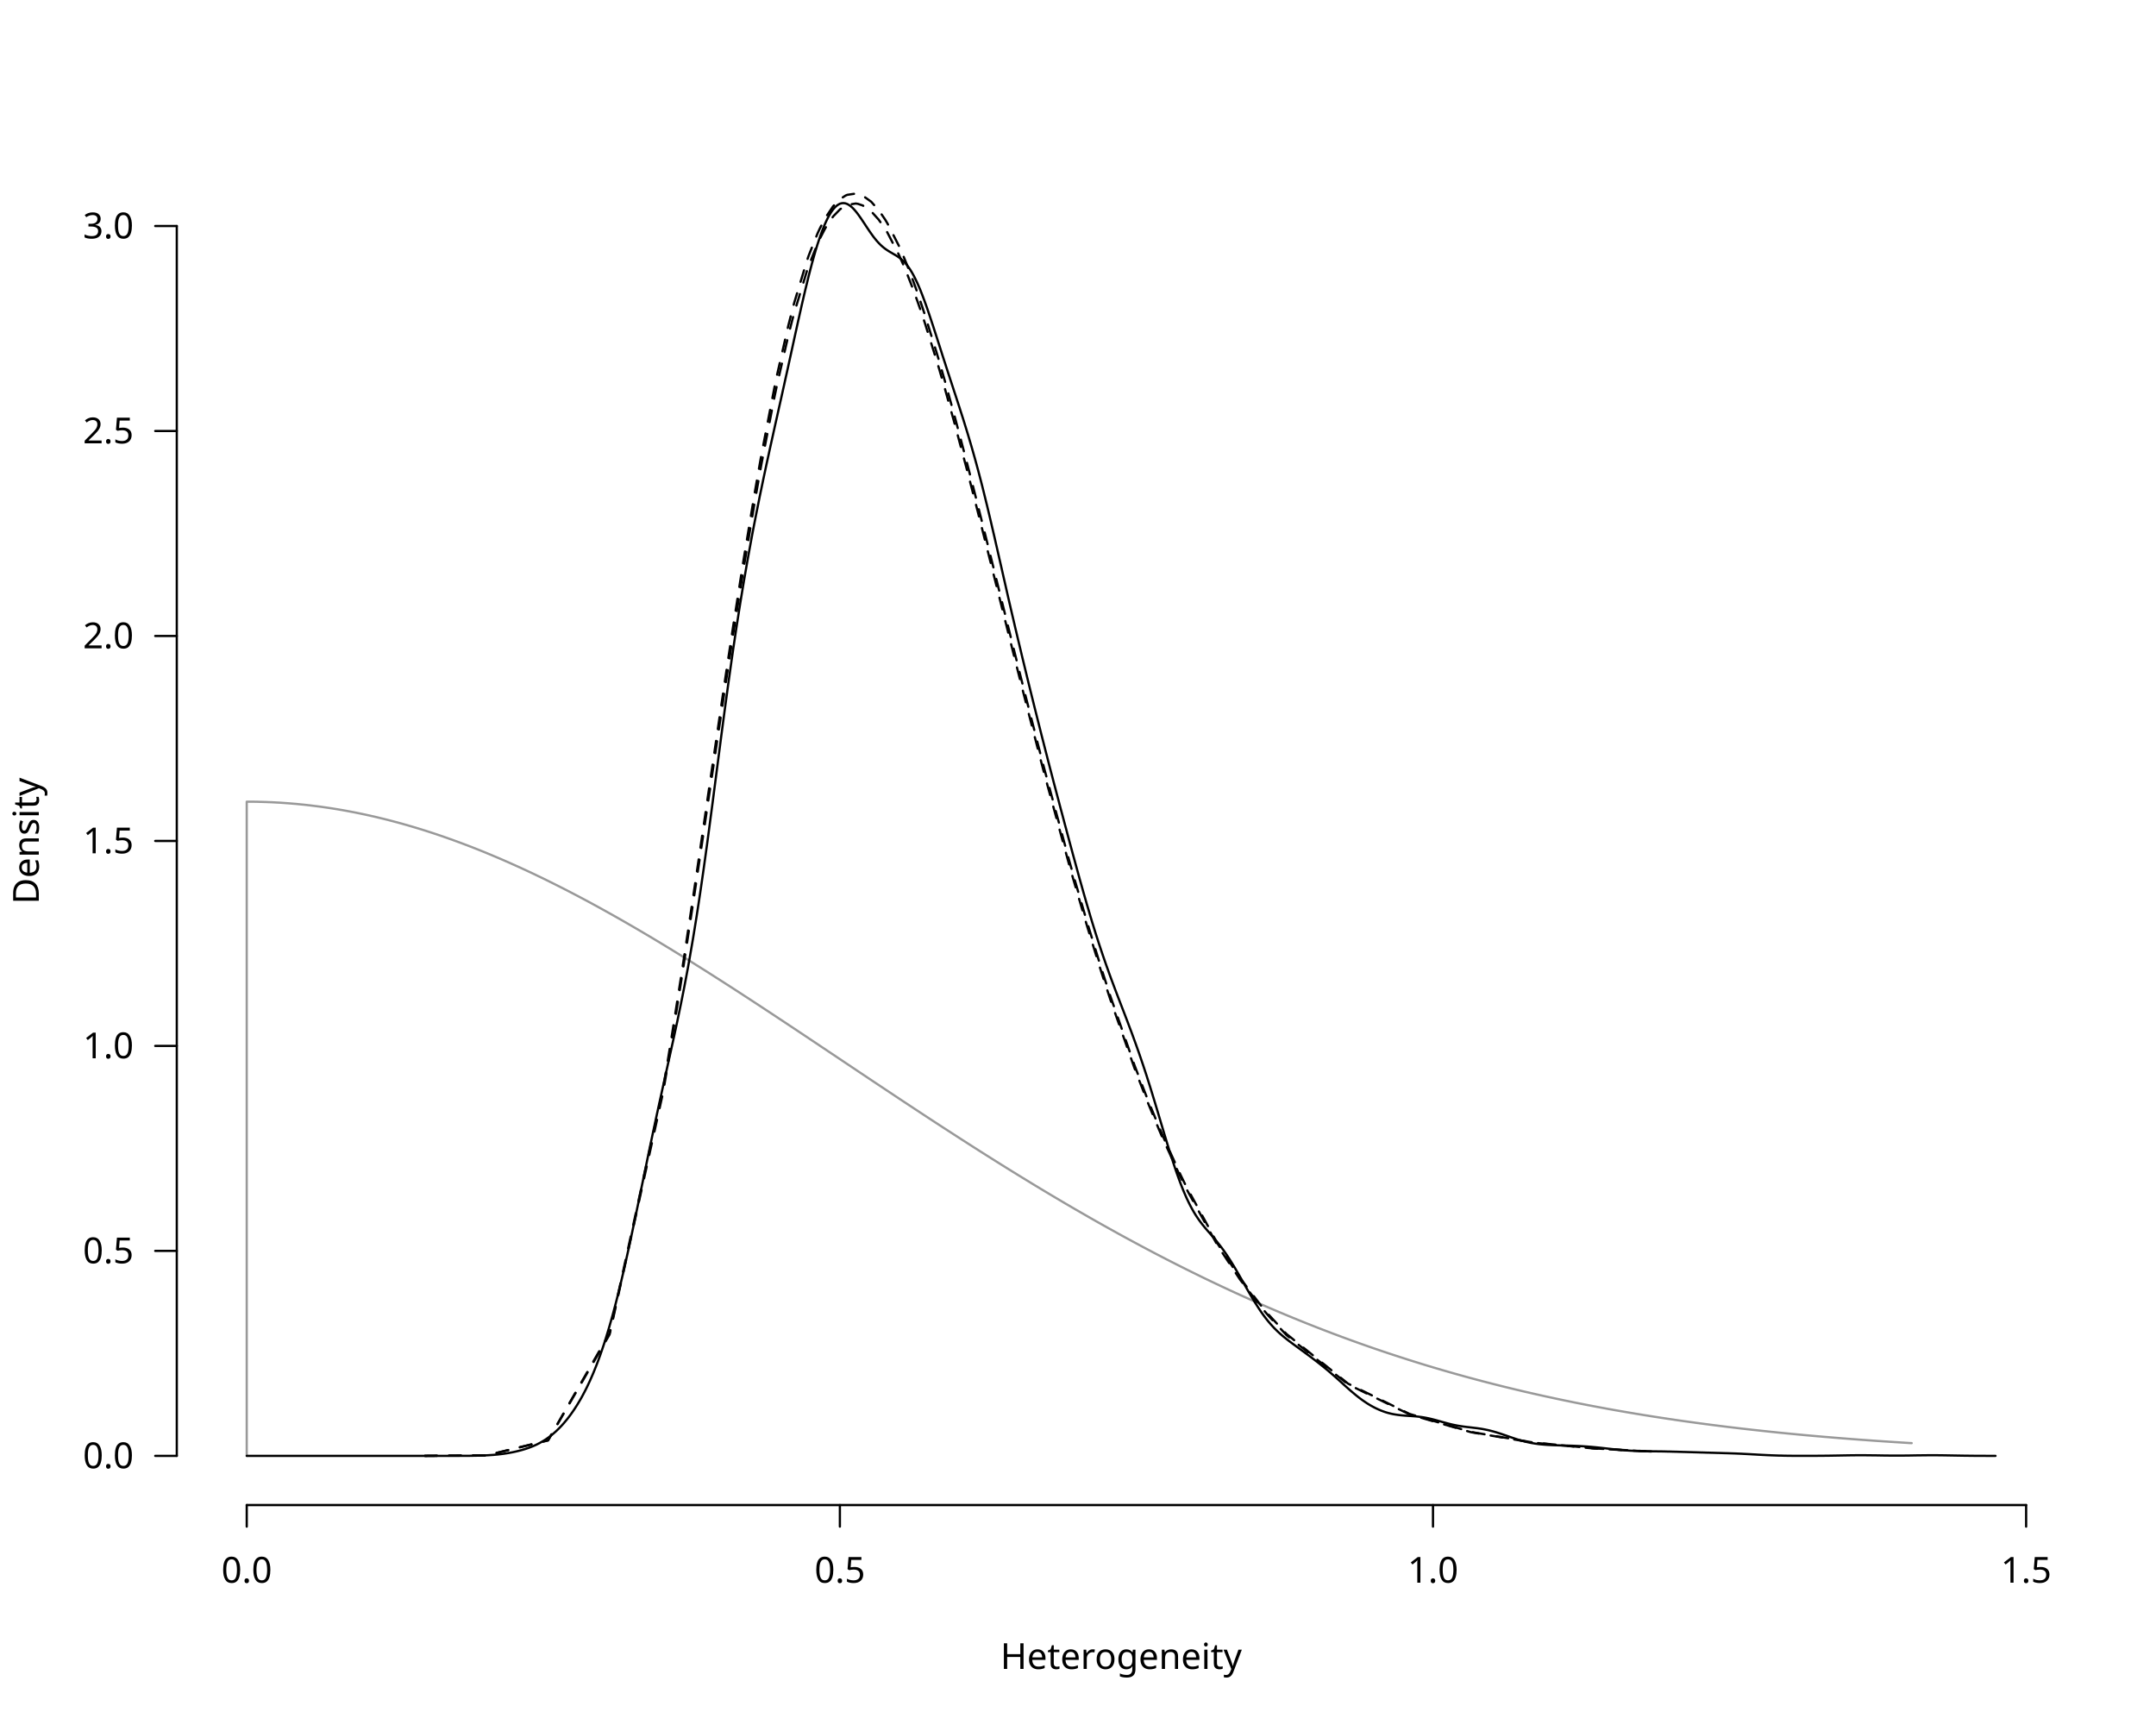
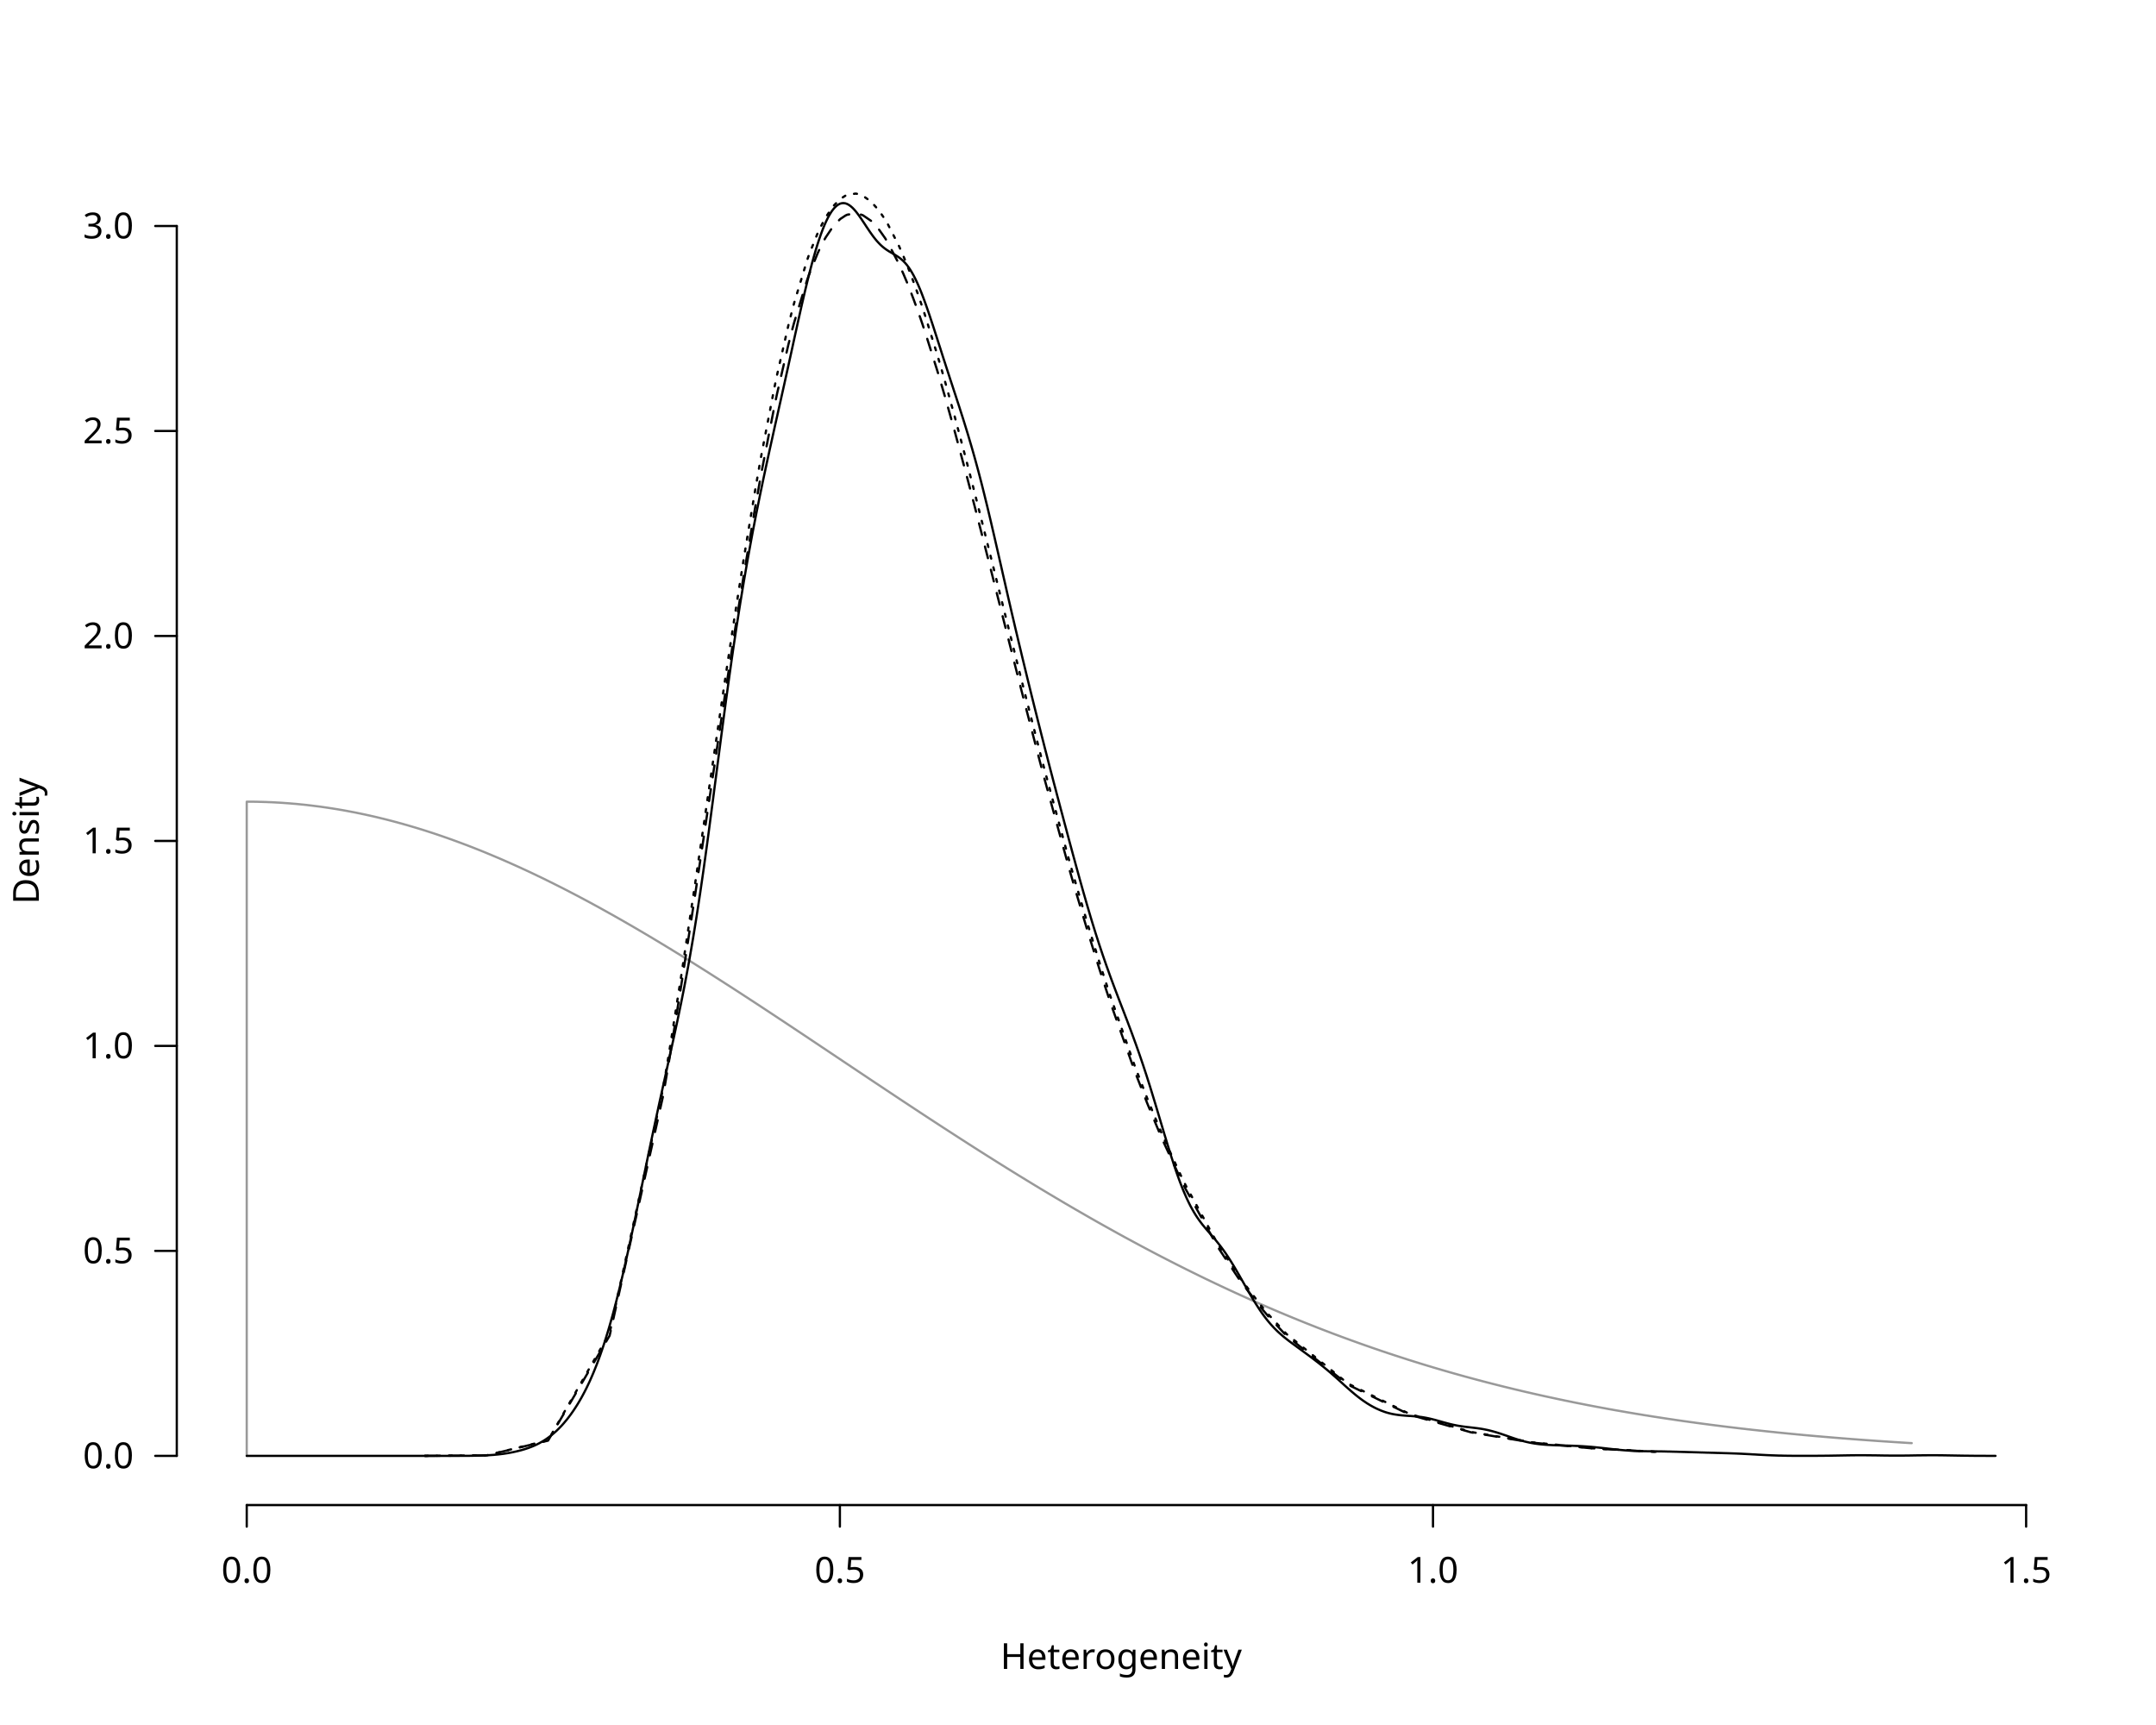
<svg xmlns="http://www.w3.org/2000/svg" class="svglite" data-engine-version="2.0" width="720.00pt" height="576.00pt" viewBox="0 0 720.00 576.00">
  <defs>
    <style type="text/css">
    .svglite line, .svglite polyline, .svglite polygon, .svglite path, .svglite rect, .svglite circle {
      fill: none;
      stroke: #000000;
      stroke-linecap: round;
      stroke-linejoin: round;
      stroke-miterlimit: 10.00;
    }
  </style>
  </defs>
  <rect width="100%" height="100%" style="stroke: none; fill: #FFFFFF;" />
  <defs>
    <clipPath id="cpMC4wMHw3MjAuMDB8MC4wMHw1NzYuMDA=">
      <rect x="0.00" y="0.00" width="720.00" height="576.00" />
    </clipPath>
  </defs>
  <g clip-path="url(#cpMC4wMHw3MjAuMDB8MC4wMHw1NzYuMDA=)">
    <line x1="82.40" y1="502.56" x2="676.63" y2="502.56" style="stroke-width: 0.75;" />
    <line x1="82.40" y1="502.56" x2="82.40" y2="509.76" style="stroke-width: 0.75;" />
    <line x1="280.48" y1="502.56" x2="280.48" y2="509.76" style="stroke-width: 0.75;" />
    <line x1="478.55" y1="502.56" x2="478.55" y2="509.76" style="stroke-width: 0.75;" />
    <line x1="676.63" y1="502.56" x2="676.63" y2="509.76" style="stroke-width: 0.75;" />
    <text x="82.40" y="528.48" text-anchor="middle" style="font-size: 12.00px; font-family: sans;" textLength="16.68px" lengthAdjust="spacingAndGlyphs">0.0</text>
    <text x="280.48" y="528.48" text-anchor="middle" style="font-size: 12.00px; font-family: sans;" textLength="16.68px" lengthAdjust="spacingAndGlyphs">0.5</text>
    <text x="478.55" y="528.48" text-anchor="middle" style="font-size: 12.00px; font-family: sans;" textLength="16.68px" lengthAdjust="spacingAndGlyphs">1.0</text>
    <text x="676.63" y="528.48" text-anchor="middle" style="font-size: 12.00px; font-family: sans;" textLength="16.68px" lengthAdjust="spacingAndGlyphs">1.5</text>
    <line x1="59.04" y1="486.13" x2="59.04" y2="75.47" style="stroke-width: 0.75;" />
    <line x1="59.04" y1="486.13" x2="51.84" y2="486.13" style="stroke-width: 0.75;" />
    <line x1="59.04" y1="417.69" x2="51.84" y2="417.69" style="stroke-width: 0.75;" />
    <line x1="59.04" y1="349.24" x2="51.84" y2="349.24" style="stroke-width: 0.75;" />
    <line x1="59.04" y1="280.80" x2="51.84" y2="280.80" style="stroke-width: 0.75;" />
    <line x1="59.04" y1="212.36" x2="51.84" y2="212.36" style="stroke-width: 0.75;" />
    <line x1="59.04" y1="143.91" x2="51.84" y2="143.91" style="stroke-width: 0.75;" />
    <line x1="59.04" y1="75.47" x2="51.84" y2="75.47" style="stroke-width: 0.75;" />
    <text x="44.64" y="490.26" text-anchor="end" style="font-size: 12.00px; font-family: sans;" textLength="16.68px" lengthAdjust="spacingAndGlyphs">0.0</text>
    <text x="44.64" y="421.82" text-anchor="end" style="font-size: 12.00px; font-family: sans;" textLength="16.68px" lengthAdjust="spacingAndGlyphs">0.5</text>
    <text x="44.64" y="353.37" text-anchor="end" style="font-size: 12.00px; font-family: sans;" textLength="16.68px" lengthAdjust="spacingAndGlyphs">1.0</text>
    <text x="44.64" y="284.93" text-anchor="end" style="font-size: 12.00px; font-family: sans;" textLength="16.68px" lengthAdjust="spacingAndGlyphs">1.5</text>
    <text x="44.64" y="216.48" text-anchor="end" style="font-size: 12.00px; font-family: sans;" textLength="16.68px" lengthAdjust="spacingAndGlyphs">2.0</text>
    <text x="44.64" y="148.04" text-anchor="end" style="font-size: 12.00px; font-family: sans;" textLength="16.68px" lengthAdjust="spacingAndGlyphs">2.5</text>
    <text x="44.64" y="79.60" text-anchor="end" style="font-size: 12.00px; font-family: sans;" textLength="16.68px" lengthAdjust="spacingAndGlyphs">3.0</text>
    <text x="374.40" y="557.28" text-anchor="middle" style="font-size: 12.00px; font-family: sans;" textLength="74.72px" lengthAdjust="spacingAndGlyphs">Heterogeneity</text>
    <text transform="translate(12.96,280.80) rotate(-90)" text-anchor="middle" style="font-size: 12.00px; font-family: sans;" textLength="40.02px" lengthAdjust="spacingAndGlyphs">Density</text>
  </g>
  <defs>
    <clipPath id="cpNTkuMDR8Njg5Ljc2fDU5LjA0fDUwMi41Ng==">
      <rect x="59.04" y="59.04" width="630.72" height="443.52" />
    </clipPath>
  </defs>
  <g clip-path="url(#cpNTkuMDR8Njg5Ljc2fDU5LjA0fDUwMi41Ng==)">
    <polyline points="82.40,486.13 82.40,267.69 82.96,267.69 83.51,267.69 84.07,267.70 84.63,267.70 85.18,267.71 85.74,267.72 86.30,267.73 86.85,267.75 87.41,267.76 87.97,267.78 88.52,267.79 89.08,267.81 89.64,267.84 90.19,267.86 90.75,267.88 91.31,267.91 91.86,267.94 92.42,267.97 92.97,268.00 93.53,268.03 94.09,268.07 94.64,268.11 95.20,268.15 95.76,268.19 96.31,268.23 96.87,268.27 97.43,268.32 97.98,268.37 98.54,268.41 99.10,268.46 99.65,268.52 100.21,268.57 100.77,268.63 101.32,268.68 101.88,268.74 102.44,268.80 102.99,268.87 103.55,268.93 104.11,269.00 104.66,269.07 105.22,269.14 105.78,269.21 106.33,269.28 106.89,269.35 107.45,269.43 108.00,269.51 108.56,269.59 109.12,269.67 109.67,269.75 110.23,269.84 110.78,269.92 111.34,270.01 111.90,270.10 112.45,270.19 113.01,270.28 113.57,270.38 114.12,270.47 114.68,270.57 115.24,270.67 115.79,270.77 116.35,270.88 116.91,270.98 117.46,271.09 118.02,271.19 118.58,271.30 119.13,271.41 119.69,271.53 120.25,271.64 120.80,271.76 121.36,271.88 121.92,271.99 122.47,272.12 123.03,272.24 123.59,272.36 124.14,272.49 124.70,272.61 125.26,272.74 125.81,272.87 126.37,273.01 126.93,273.14 127.48,273.28 128.04,273.41 128.59,273.55 129.15,273.69 129.71,273.83 130.26,273.98 130.82,274.12 131.38,274.27 131.93,274.42 132.49,274.56 133.05,274.72 133.60,274.87 134.16,275.02 134.72,275.18 135.27,275.34 135.83,275.49 136.39,275.66 136.94,275.82 137.50,275.98 138.06,276.15 138.61,276.31 139.17,276.48 139.73,276.65 140.28,276.82 140.84,276.99 141.40,277.17 141.95,277.34 142.51,277.52 143.07,277.70 143.62,277.88 144.18,278.06 144.74,278.24 145.29,278.43 145.85,278.61 146.40,278.80 146.96,278.99 147.52,279.18 148.07,279.37 148.63,279.57 149.19,279.76 149.74,279.96 150.30,280.16 150.86,280.35 151.41,280.56 151.97,280.76 152.53,280.96 153.08,281.17 153.64,281.37 154.20,281.58 154.75,281.79 155.31,282.00 155.87,282.21 156.42,282.42 156.98,282.64 157.54,282.85 158.09,283.07 158.65,283.29 159.21,283.51 159.76,283.73 160.32,283.95 160.88,284.18 161.43,284.40 161.99,284.63 162.55,284.86 163.10,285.09 163.66,285.32 164.21,285.55 164.77,285.79 165.33,286.02 165.88,286.26 166.44,286.49 167.00,286.73 167.55,286.97 168.11,287.21 168.67,287.46 169.22,287.70 169.78,287.94 170.34,288.19 170.89,288.44 171.45,288.69 172.01,288.94 172.56,289.19 173.12,289.44 173.68,289.69 174.23,289.95 174.79,290.21 175.35,290.46 175.90,290.72 176.46,290.98 177.02,291.24 177.57,291.50 178.13,291.77 178.69,292.03 179.24,292.30 179.80,292.57 180.36,292.83 180.91,293.10 181.47,293.37 182.03,293.64 182.58,293.92 183.14,294.19 183.69,294.47 184.25,294.74 184.81,295.02 185.36,295.30 185.92,295.58 186.48,295.86 187.03,296.14 187.59,296.42 188.15,296.70 188.70,296.99 189.26,297.27 189.82,297.56 190.37,297.85 190.93,298.14 191.49,298.43 192.04,298.72 192.60,299.01 193.16,299.30 193.71,299.60 194.27,299.89 194.83,300.19 195.38,300.49 195.94,300.78 196.50,301.08 197.05,301.38 197.61,301.68 198.17,301.99 198.72,302.29 199.28,302.59 199.84,302.90 200.39,303.20 200.95,303.51 201.50,303.82 202.06,304.13 202.62,304.44 203.17,304.75 203.73,305.06 204.29,305.37 204.84,305.68 205.40,306.00 205.96,306.31 206.51,306.63 207.07,306.94 207.63,307.26 208.18,307.58 208.74,307.90 209.30,308.22 209.85,308.54 210.41,308.86 210.97,309.18 211.52,309.50 212.08,309.83 212.64,310.15 213.19,310.48 213.75,310.81 214.31,311.13 214.86,311.46 215.42,311.79 215.98,312.12 216.53,312.45 217.09,312.78 217.65,313.11 218.20,313.44 218.76,313.78 219.31,314.11 219.87,314.44 220.43,314.78 220.98,315.12 221.54,315.45 222.10,315.79 222.65,316.13 223.21,316.47 223.77,316.80 224.32,317.14 224.88,317.49 225.44,317.83 225.99,318.17 226.55,318.51 227.11,318.85 227.66,319.20 228.22,319.54 228.78,319.89 229.33,320.23 229.89,320.58 230.45,320.92 231.00,321.27 231.56,321.62 232.12,321.97 232.67,322.32 233.23,322.67 233.79,323.02 234.34,323.37 234.90,323.72 235.46,324.07 236.01,324.42 236.57,324.77 237.12,325.13 237.68,325.48 238.24,325.84 238.79,326.19 239.35,326.55 239.91,326.90 240.46,327.26 241.02,327.61 241.58,327.97 242.13,328.33 242.69,328.69 243.25,329.04 243.80,329.40 244.36,329.76 244.92,330.12 245.47,330.48 246.03,330.84 246.59,331.20 247.14,331.56 247.70,331.92 248.26,332.29 248.81,332.65 249.37,333.01 249.93,333.37 250.48,333.74 251.04,334.10 251.60,334.46 252.15,334.83 252.71,335.19 253.27,335.56 253.82,335.92 254.38,336.29 254.93,336.65 255.49,337.02 256.05,337.39 256.60,337.75 257.16,338.12 257.72,338.49 258.27,338.85 258.83,339.22 259.39,339.59 259.94,339.96 260.50,340.33 261.06,340.69 261.61,341.06 262.17,341.43 262.73,341.80 263.28,342.17 263.84,342.54 264.40,342.91 264.95,343.28 265.51,343.65 266.07,344.02 266.62,344.39 267.18,344.76 267.74,345.13 268.29,345.50 268.85,345.87 269.41,346.24 269.96,346.61 270.52,346.99 271.08,347.36 271.63,347.73 272.19,348.10 272.74,348.47 273.30,348.84 273.86,349.22 274.41,349.59 274.97,349.96 275.53,350.33 276.08,350.70 276.64,351.08 277.20,351.45 277.75,351.82 278.31,352.19 278.87,352.56 279.42,352.94 279.98,353.31 280.54,353.68 281.09,354.05 281.65,354.43 282.21,354.80 282.76,355.17 283.32,355.54 283.88,355.91 284.43,356.29 284.99,356.66 285.55,357.03 286.10,357.40 286.66,357.78 287.22,358.15 287.77,358.52 288.33,358.89 288.89,359.26 289.44,359.63 290.00,360.01 290.56,360.38 291.11,360.75 291.67,361.12 292.22,361.49 292.78,361.86 293.34,362.23 293.89,362.60 294.45,362.97 295.01,363.34 295.56,363.71 296.12,364.08 296.68,364.45 297.23,364.82 297.79,365.19 298.35,365.56 298.90,365.93 299.46,366.30 300.02,366.67 300.57,367.04 301.13,367.41 301.69,367.78 302.24,368.14 302.80,368.51 303.36,368.88 303.91,369.25 304.47,369.61 305.03,369.98 305.58,370.35 306.14,370.71 306.70,371.08 307.25,371.45 307.81,371.81 308.37,372.18 308.92,372.54 309.48,372.91 310.03,373.27 310.59,373.64 311.15,374.00 311.70,374.36 312.26,374.73 312.82,375.09 313.37,375.45 313.93,375.82 314.49,376.18 315.04,376.54 315.60,376.90 316.16,377.26 316.71,377.62 317.27,377.98 317.83,378.34 318.38,378.70 318.94,379.06 319.50,379.42 320.05,379.78 320.61,380.14 321.17,380.50 321.72,380.85 322.28,381.21 322.84,381.57 323.39,381.93 323.95,382.28 324.51,382.64 325.06,382.99 325.62,383.35 326.18,383.70 326.73,384.06 327.29,384.41 327.84,384.76 328.40,385.11 328.96,385.47 329.51,385.82 330.07,386.17 330.63,386.52 331.18,386.87 331.74,387.22 332.30,387.57 332.85,387.92 333.41,388.27 333.97,388.62 334.52,388.97 335.08,389.31 335.64,389.66 336.19,390.01 336.75,390.35 337.31,390.70 337.86,391.04 338.42,391.39 338.98,391.73 339.53,392.07 340.09,392.42 340.65,392.76 341.20,393.10 341.76,393.44 342.32,393.78 342.87,394.12 343.43,394.46 343.99,394.80 344.54,395.14 345.10,395.48 345.65,395.82 346.21,396.15 346.77,396.49 347.32,396.83 347.88,397.16 348.44,397.50 348.99,397.83 349.55,398.16 350.11,398.50 350.66,398.83 351.22,399.16 351.78,399.49 352.33,399.82 352.89,400.15 353.45,400.48 354.00,400.81 354.56,401.14 355.12,401.47 355.67,401.80 356.23,402.12 356.79,402.45 357.34,402.77 357.90,403.10 358.46,403.42 359.01,403.75 359.57,404.07 360.13,404.39 360.68,404.71 361.24,405.03 361.80,405.35 362.35,405.67 362.91,405.99 363.46,406.31 364.02,406.63 364.58,406.95 365.13,407.26 365.69,407.58 366.25,407.90 366.80,408.21 367.36,408.52 367.92,408.84 368.47,409.15 369.03,409.46 369.59,409.77 370.14,410.08 370.70,410.39 371.26,410.70 371.81,411.01 372.37,411.32 372.93,411.63 373.48,411.94 374.04,412.24 374.60,412.55 375.15,412.85 375.71,413.16 376.27,413.46 376.82,413.76 377.38,414.06 377.94,414.36 378.49,414.66 379.05,414.96 379.61,415.26 380.16,415.56 380.72,415.86 381.28,416.16 381.83,416.45 382.39,416.75 382.94,417.04 383.50,417.34 384.06,417.63 384.61,417.92 385.17,418.22 385.73,418.51 386.28,418.80 386.84,419.09 387.40,419.38 387.95,419.67 388.51,419.95 389.07,420.24 389.62,420.53 390.18,420.81 390.74,421.10 391.29,421.38 391.85,421.66 392.41,421.95 392.96,422.23 393.52,422.51 394.08,422.79 394.63,423.07 395.19,423.35 395.75,423.63 396.30,423.91 396.86,424.18 397.42,424.46 397.97,424.73 398.53,425.01 399.09,425.28 399.64,425.55 400.20,425.83 400.75,426.10 401.31,426.37 401.87,426.64 402.42,426.91 402.98,427.18 403.54,427.44 404.09,427.71 404.65,427.98 405.21,428.24 405.76,428.51 406.32,428.77 406.88,429.03 407.43,429.30 407.99,429.56 408.55,429.82 409.10,430.08 409.66,430.34 410.22,430.60 410.77,430.86 411.33,431.11 411.89,431.37 412.44,431.63 413.00,431.88 413.56,432.13 414.11,432.39 414.67,432.64 415.23,432.89 415.78,433.14 416.34,433.39 416.90,433.64 417.45,433.89 418.01,434.14 418.56,434.39 419.12,434.63 419.68,434.88 420.23,435.12 420.79,435.37 421.35,435.61 421.90,435.85 422.46,436.09 423.02,436.34 423.57,436.58 424.13,436.82 424.69,437.05 425.24,437.29 425.80,437.53 426.36,437.77 426.91,438.00 427.47,438.24 428.03,438.47 428.58,438.70 429.14,438.94 429.70,439.17 430.25,439.40 430.81,439.63 431.37,439.86 431.92,440.09 432.48,440.31 433.04,440.54 433.59,440.77 434.15,440.99 434.71,441.22 435.26,441.44 435.82,441.67 436.37,441.89 436.93,442.11 437.49,442.33 438.04,442.55 438.60,442.77 439.16,442.99 439.71,443.21 440.27,443.43 440.83,443.64 441.38,443.86 441.94,444.07 442.50,444.29 443.05,444.50 443.61,444.71 444.17,444.92 444.72,445.14 445.28,445.35 445.84,445.56 446.39,445.76 446.95,445.97 447.51,446.18 448.06,446.39 448.62,446.59 449.18,446.80 449.73,447.00 450.29,447.20 450.85,447.41 451.40,447.61 451.96,447.81 452.52,448.01 453.07,448.21 453.63,448.41 454.18,448.61 454.74,448.81 455.30,449.00 455.85,449.20 456.41,449.39 456.97,449.59 457.52,449.78 458.08,449.98 458.64,450.17 459.19,450.36 459.75,450.55 460.31,450.74 460.86,450.93 461.42,451.12 461.98,451.31 462.53,451.49 463.09,451.68 463.65,451.87 464.20,452.05 464.76,452.23 465.32,452.42 465.87,452.60 466.43,452.78 466.99,452.96 467.54,453.14 468.10,453.32 468.66,453.50 469.21,453.68 469.77,453.86 470.33,454.04 470.88,454.21 471.44,454.39 471.99,454.56 472.55,454.74 473.11,454.91 473.66,455.08 474.22,455.26 474.78,455.43 475.33,455.60 475.89,455.77 476.45,455.94 477.00,456.11 477.56,456.27 478.12,456.44 478.67,456.61 479.23,456.77 479.79,456.94 480.34,457.10 480.90,457.26 481.46,457.43 482.01,457.59 482.57,457.75 483.13,457.91 483.68,458.07 484.24,458.23 484.80,458.39 485.35,458.55 485.91,458.71 486.47,458.86 487.02,459.02 487.58,459.17 488.14,459.33 488.69,459.48 489.25,459.64 489.81,459.79 490.36,459.94 490.92,460.09 491.47,460.24 492.03,460.39 492.59,460.54 493.14,460.69 493.70,460.84 494.26,460.98 494.81,461.13 495.37,461.28 495.93,461.42 496.48,461.57 497.04,461.71 497.60,461.85 498.15,462.00 498.71,462.14 499.27,462.28 499.82,462.42 500.38,462.56 500.94,462.70 501.49,462.84 502.05,462.98 502.61,463.12 503.16,463.25 503.72,463.39 504.28,463.52 504.83,463.66 505.39,463.79 505.95,463.93 506.50,464.06 507.06,464.19 507.62,464.32 508.17,464.46 508.73,464.59 509.28,464.72 509.84,464.85 510.40,464.97 510.95,465.10 511.51,465.23 512.07,465.36 512.62,465.48 513.18,465.61 513.74,465.73 514.29,465.86 514.85,465.98 515.41,466.11 515.96,466.23 516.52,466.35 517.08,466.47 517.63,466.59 518.19,466.71 518.75,466.83 519.30,466.95 519.86,467.07 520.42,467.19 520.97,467.31 521.53,467.42 522.09,467.54 522.64,467.66 523.20,467.77 523.76,467.88 524.31,468.00 524.87,468.11 525.43,468.23 525.98,468.34 526.54,468.45 527.09,468.56 527.65,468.67 528.21,468.78 528.76,468.89 529.32,469.00 529.88,469.11 530.43,469.22 530.99,469.32 531.55,469.43 532.10,469.54 532.66,469.64 533.22,469.75 533.77,469.85 534.33,469.95 534.89,470.06 535.44,470.16 536.00,470.26 536.56,470.37 537.11,470.47 537.67,470.57 538.23,470.67 538.78,470.77 539.34,470.87 539.90,470.97 540.45,471.06 541.01,471.16 541.57,471.26 542.12,471.35 542.68,471.45 543.24,471.55 543.79,471.64 544.35,471.74 544.90,471.83 545.46,471.92 546.02,472.02 546.57,472.11 547.13,472.20 547.69,472.29 548.24,472.38 548.80,472.48 549.36,472.57 549.91,472.65 550.47,472.74 551.03,472.83 551.58,472.92 552.14,473.01 552.70,473.10 553.25,473.18 553.81,473.27 554.37,473.35 554.92,473.44 555.48,473.52 556.04,473.61 556.59,473.69 557.15,473.78 557.71,473.86 558.26,473.94 558.82,474.02 559.38,474.11 559.93,474.19 560.49,474.27 561.05,474.35 561.60,474.43 562.16,474.51 562.71,474.59 563.27,474.66 563.83,474.74 564.38,474.82 564.94,474.90 565.50,474.97 566.05,475.05 566.61,475.13 567.17,475.20 567.72,475.28 568.28,475.35 568.84,475.42 569.39,475.50 569.95,475.57 570.51,475.64 571.06,475.72 571.62,475.79 572.18,475.86 572.73,475.93 573.29,476.00 573.85,476.07 574.40,476.14 574.96,476.21 575.52,476.28 576.07,476.35 576.63,476.42 577.19,476.49 577.74,476.55 578.30,476.62 578.86,476.69 579.41,476.75 579.97,476.82 580.53,476.89 581.08,476.95 581.64,477.02 582.19,477.08 582.75,477.14 583.31,477.21 583.86,477.27 584.42,477.33 584.98,477.40 585.53,477.46 586.09,477.52 586.65,477.58 587.20,477.64 587.76,477.70 588.32,477.76 588.87,477.82 589.43,477.88 589.99,477.94 590.54,478.00 591.10,478.06 591.66,478.12 592.21,478.17 592.77,478.23 593.33,478.29 593.88,478.35 594.44,478.40 595.00,478.46 595.55,478.51 596.11,478.57 596.67,478.62 597.22,478.68 597.78,478.73 598.34,478.79 598.89,478.84 599.45,478.89 600.00,478.95 600.56,479.00 601.12,479.05 601.67,479.10 602.23,479.16 602.79,479.21 603.34,479.26 603.90,479.31 604.46,479.36 605.01,479.41 605.57,479.46 606.13,479.51 606.68,479.56 607.24,479.61 607.80,479.65 608.35,479.70 608.91,479.75 609.47,479.80 610.02,479.84 610.58,479.89 611.14,479.94 611.69,479.98 612.25,480.03 612.81,480.08 613.36,480.12 613.92,480.17 614.48,480.21 615.03,480.26 615.59,480.30 616.15,480.34 616.70,480.39 617.26,480.43 617.81,480.47 618.37,480.52 618.93,480.56 619.48,480.60 620.04,480.64 620.60,480.69 621.15,480.73 621.71,480.77 622.27,480.81 622.82,480.85 623.38,480.89 623.94,480.93 624.49,480.97 625.05,481.01 625.61,481.05 626.16,481.09 626.72,481.13 627.28,481.17 627.83,481.20 628.39,481.24 628.95,481.28 629.50,481.32 630.06,481.35 630.62,481.39 631.17,481.43 631.73,481.46 632.29,481.50 632.84,481.54 633.40,481.57 633.96,481.61 634.51,481.64 635.07,481.68 635.62,481.71 636.18,481.75 636.74,481.78 637.29,481.82 637.85,481.85 638.41,481.88 " style="stroke-width: 0.75; stroke: #999999;" />
    <polyline points="82.40,486.13 82.40,486.13 82.98,486.13 83.57,486.13 84.15,486.13 84.74,486.13 85.32,486.13 85.91,486.13 86.49,486.13 87.08,486.13 87.66,486.13 88.25,486.13 88.83,486.13 89.42,486.13 90.00,486.13 90.58,486.13 91.17,486.13 91.75,486.13 92.34,486.13 92.92,486.13 93.51,486.13 94.09,486.13 94.68,486.13 95.26,486.13 95.85,486.13 96.43,486.13 97.01,486.13 97.60,486.13 98.18,486.13 98.77,486.13 99.35,486.13 99.94,486.13 100.52,486.13 101.11,486.13 101.69,486.13 102.28,486.13 102.86,486.13 103.45,486.13 104.03,486.13 104.61,486.13 105.20,486.13 105.78,486.13 106.37,486.13 106.95,486.13 107.54,486.13 108.12,486.13 108.71,486.13 109.29,486.13 109.88,486.13 110.46,486.13 111.04,486.13 111.63,486.13 112.21,486.13 112.80,486.13 113.38,486.13 113.97,486.13 114.55,486.13 115.14,486.13 115.72,486.13 116.31,486.13 116.89,486.13 117.48,486.13 118.06,486.13 118.64,486.13 119.23,486.13 119.81,486.13 120.40,486.13 120.98,486.13 121.57,486.13 122.15,486.13 122.74,486.13 123.32,486.13 123.91,486.13 124.49,486.13 125.07,486.13 125.66,486.13 126.24,486.13 126.83,486.13 127.41,486.13 128.00,486.13 128.58,486.13 129.17,486.13 129.75,486.13 130.34,486.13 130.92,486.13 131.51,486.13 132.09,486.13 132.67,486.13 133.26,486.13 133.84,486.13 134.43,486.13 135.01,486.13 135.60,486.13 136.18,486.13 136.77,486.13 137.35,486.13 137.94,486.13 138.52,486.13 139.10,486.13 139.69,486.13 140.27,486.13 140.86,486.13 141.44,486.13 142.03,486.13 142.61,486.13 143.20,486.13 143.78,486.13 144.37,486.13 144.95,486.13 145.54,486.13 146.12,486.13 146.70,486.13 147.29,486.13 147.87,486.13 148.46,486.13 149.04,486.13 149.63,486.13 150.21,486.13 150.80,486.13 151.38,486.13 151.97,486.13 152.55,486.13 153.13,486.13 153.72,486.12 154.30,486.12 154.89,486.12 155.47,486.12 156.06,486.11 156.64,486.11 157.23,486.10 157.81,486.09 158.40,486.08 158.98,486.07 159.57,486.06 160.15,486.04 160.73,486.02 161.32,486.00 161.90,485.98 162.49,485.95 163.07,485.92 163.66,485.88 164.24,485.84 164.83,485.80 165.41,485.74 166.00,485.69 166.58,485.63 167.16,485.56 167.75,485.49 168.33,485.41 168.92,485.32 169.50,485.23 170.09,485.13 170.67,485.02 171.26,484.91 171.84,484.78 172.43,484.65 173.01,484.51 173.60,484.36 174.18,484.21 174.76,484.04 175.35,483.86 175.93,483.67 176.52,483.47 177.10,483.25 177.69,483.02 178.27,482.78 178.86,482.52 179.44,482.24 180.03,481.94 180.61,481.62 181.19,481.29 181.78,480.93 182.36,480.55 182.95,480.14 183.53,479.71 184.12,479.26 184.70,478.78 185.29,478.27 185.87,477.74 186.46,477.17 187.04,476.58 187.63,475.96 188.21,475.31 188.79,474.62 189.38,473.91 189.96,473.16 190.55,472.38 191.13,471.56 191.72,470.70 192.30,469.81 192.89,468.88 193.47,467.91 194.06,466.90 194.64,465.84 195.22,464.74 195.81,463.59 196.39,462.38 196.98,461.13 197.56,459.81 198.15,458.44 198.73,457.01 199.32,455.53 199.90,453.97 200.49,452.36 201.07,450.68 201.66,448.93 202.24,447.11 202.82,445.22 203.41,443.26 203.99,441.24 204.58,439.14 205.16,436.97 205.75,434.73 206.33,432.43 206.92,430.06 207.50,427.63 208.09,425.14 208.67,422.59 209.25,420.00 209.84,417.36 210.42,414.67 211.01,411.95 211.59,409.20 212.18,406.42 212.76,403.62 213.35,400.81 213.93,397.99 214.52,395.16 215.10,392.33 215.69,389.52 216.27,386.71 216.85,383.91 217.44,381.13 218.02,378.37 218.61,375.63 219.19,372.91 219.78,370.21 220.36,367.53 220.95,364.87 221.53,362.22 222.12,359.58 222.70,356.95 223.28,354.32 223.87,351.68 224.45,349.03 225.04,346.36 225.62,343.66 226.21,340.92 226.79,338.13 227.38,335.29 227.96,332.39 228.55,329.41 229.13,326.35 229.72,323.20 230.30,319.96 230.88,316.62 231.47,313.17 232.05,309.61 232.64,305.94 233.22,302.16 233.81,298.27 234.39,294.28 234.98,290.19 235.56,286.01 236.15,281.74 236.73,277.41 237.31,273.02 237.90,268.58 238.48,264.10 239.07,259.61 239.65,255.11 240.24,250.61 240.82,246.14 241.41,241.70 241.99,237.31 242.58,232.97 243.16,228.70 243.75,224.51 244.33,220.39 244.91,216.37 245.50,212.43 246.08,208.58 246.67,204.82 247.25,201.15 247.84,197.57 248.42,194.08 249.01,190.67 249.59,187.34 250.18,184.09 250.76,180.91 251.34,177.80 251.93,174.75 252.51,171.76 253.10,168.83 253.68,165.94 254.27,163.11 254.85,160.31 255.44,157.55 256.02,154.83 256.61,152.14 257.19,149.47 257.78,146.82 258.36,144.19 258.94,141.57 259.53,138.96 260.11,136.34 260.70,133.73 261.28,131.11 261.87,128.47 262.45,125.83 263.04,123.18 263.62,120.53 264.21,117.86 264.79,115.19 265.37,112.53 265.96,109.87 266.54,107.23 267.13,104.61 267.71,102.03 268.30,99.49 268.88,97.00 269.47,94.57 270.05,92.21 270.64,89.93 271.22,87.73 271.81,85.62 272.39,83.61 272.97,81.71 273.56,79.92 274.14,78.23 274.73,76.67 275.31,75.22 275.90,73.90 276.48,72.71 277.07,71.65 277.65,70.71 278.24,69.91 278.82,69.24 279.41,68.70 279.99,68.29 280.57,68.00 281.16,67.85 281.74,67.82 282.33,67.90 282.91,68.11 283.50,68.43 284.08,68.85 284.67,69.36 285.25,69.96 285.84,70.65 286.42,71.39 287.00,72.19 287.59,73.03 288.17,73.90 288.76,74.78 289.34,75.67 289.93,76.55 290.51,77.41 291.10,78.24 291.68,79.04 292.27,79.79 292.85,80.49 293.44,81.13 294.02,81.73 294.60,82.26 295.19,82.75 295.77,83.19 296.36,83.59 296.94,83.96 297.53,84.31 298.11,84.65 298.70,84.99 299.28,85.34 299.87,85.72 300.45,86.13 301.03,86.60 301.62,87.13 302.20,87.72 302.79,88.40 303.37,89.16 303.96,90.02 304.54,90.98 305.13,92.03 305.71,93.17 306.30,94.41 306.88,95.73 307.47,97.14 308.05,98.63 308.63,100.18 309.22,101.80 309.80,103.47 310.39,105.19 310.97,106.94 311.56,108.72 312.14,110.52 312.73,112.34 313.31,114.16 313.90,115.98 314.48,117.81 315.06,119.63 315.65,121.44 316.23,123.24 316.82,125.04 317.40,126.84 317.99,128.62 318.57,130.41 319.16,132.20 319.74,133.99 320.33,135.79 320.91,137.61 321.50,139.44 322.08,141.30 322.66,143.18 323.25,145.10 323.83,147.06 324.42,149.05 325.00,151.08 325.59,153.17 326.17,155.29 326.76,157.47 327.34,159.69 327.93,161.96 328.51,164.28 329.09,166.64 329.68,169.04 330.26,171.48 330.85,173.96 331.43,176.46 332.02,178.99 332.60,181.53 333.19,184.09 333.77,186.65 334.36,189.22 334.94,191.79 335.53,194.36 336.11,196.92 336.69,199.47 337.28,202.00 337.86,204.53 338.45,207.03 339.03,209.53 339.62,212.00 340.20,214.46 340.79,216.91 341.37,219.35 341.96,221.77 342.54,224.17 343.12,226.57 343.71,228.96 344.29,231.33 344.88,233.70 345.46,236.05 346.05,238.39 346.63,240.72 347.22,243.04 347.80,245.35 348.39,247.65 348.97,249.94 349.56,252.21 350.14,254.48 350.72,256.73 351.31,258.97 351.89,261.21 352.48,263.43 353.06,265.65 353.65,267.86 354.23,270.07 354.82,272.26 355.40,274.46 355.99,276.64 356.57,278.82 357.15,281.00 357.74,283.17 358.32,285.33 358.91,287.47 359.49,289.61 360.08,291.74 360.66,293.85 361.25,295.94 361.83,298.01 362.42,300.05 363.00,302.08 363.59,304.07 364.17,306.04 364.75,307.97 365.34,309.88 365.92,311.75 366.51,313.58 367.09,315.38 367.68,317.15 368.26,318.88 368.85,320.59 369.43,322.26 370.02,323.90 370.60,325.52 371.18,327.11 371.77,328.69 372.35,330.24 372.94,331.78 373.52,333.31 374.11,334.84 374.69,336.35 375.28,337.87 375.86,339.39 376.45,340.92 377.03,342.47 377.62,344.02 378.20,345.59 378.78,347.19 379.37,348.81 379.95,350.45 380.54,352.12 381.12,353.82 381.71,355.56 382.29,357.32 382.88,359.11 383.46,360.94 384.05,362.79 384.63,364.68 385.21,366.58 385.80,368.51 386.38,370.45 386.97,372.41 387.55,374.37 388.14,376.33 388.72,378.28 389.31,380.22 389.89,382.15 390.48,384.04 391.06,385.91 391.65,387.73 392.23,389.51 392.81,391.23 393.40,392.89 393.98,394.48 394.57,396.01 395.15,397.47 395.74,398.85 396.32,400.16 396.91,401.40 397.49,402.56 398.08,403.65 398.66,404.67 399.24,405.63 399.83,406.53 400.41,407.37 401.00,408.17 401.58,408.93 402.17,409.65 402.75,410.35 403.34,411.04 403.92,411.71 404.51,412.38 405.09,413.06 405.68,413.74 406.26,414.45 406.84,415.17 407.43,415.91 408.01,416.68 408.60,417.48 409.18,418.31 409.77,419.17 410.35,420.06 410.94,420.98 411.52,421.92 412.11,422.88 412.69,423.87 413.27,424.87 413.86,425.88 414.44,426.91 415.03,427.93 415.61,428.96 416.20,429.99 416.78,431.01 417.37,432.02 417.95,433.01 418.54,433.99 419.12,434.94 419.71,435.87 420.29,436.77 420.87,437.64 421.46,438.49 422.04,439.30 422.63,440.08 423.21,440.82 423.80,441.53 424.38,442.21 424.97,442.86 425.55,443.48 426.14,444.07 426.72,444.64 427.30,445.17 427.89,445.69 428.47,446.19 429.06,446.67 429.64,447.13 430.23,447.59 430.81,448.03 431.40,448.47 431.98,448.90 432.57,449.33 433.15,449.76 433.74,450.19 434.32,450.61 434.90,451.04 435.49,451.47 436.07,451.90 436.66,452.33 437.24,452.76 437.83,453.20 438.41,453.64 439.00,454.09 439.58,454.54 440.17,454.99 440.75,455.45 441.33,455.91 441.92,456.38 442.50,456.86 443.09,457.34 443.67,457.83 444.26,458.33 444.84,458.84 445.43,459.35 446.01,459.86 446.60,460.39 447.18,460.91 447.77,461.44 448.35,461.97 448.93,462.50 449.52,463.03 450.10,463.55 450.69,464.06 451.27,464.57 451.86,465.07 452.44,465.56 453.03,466.04 453.61,466.50 454.20,466.95 454.78,467.38 455.36,467.79 455.95,468.19 456.53,468.58 457.12,468.94 457.70,469.29 458.29,469.62 458.87,469.93 459.46,470.23 460.04,470.50 460.63,470.76 461.21,471.01 461.80,471.23 462.38,471.44 462.96,471.63 463.55,471.80 464.13,471.95 464.72,472.09 465.30,472.21 465.89,472.31 466.47,472.40 467.06,472.48 467.64,472.55 468.23,472.61 468.81,472.66 469.39,472.71 469.98,472.75 470.56,472.79 471.15,472.82 471.73,472.87 472.32,472.91 472.90,472.96 473.49,473.02 474.07,473.09 474.66,473.16 475.24,473.25 475.83,473.35 476.41,473.46 476.99,473.58 477.58,473.71 478.16,473.85 478.75,474.00 479.33,474.15 479.92,474.31 480.50,474.48 481.09,474.64 481.67,474.81 482.26,474.97 482.84,475.13 483.43,475.29 484.01,475.44 484.59,475.58 485.18,475.72 485.76,475.84 486.35,475.96 486.93,476.07 487.52,476.16 488.10,476.25 488.69,476.34 489.27,476.41 489.86,476.49 490.44,476.55 491.02,476.62 491.61,476.69 492.19,476.76 492.78,476.83 493.36,476.90 493.95,476.99 494.53,477.07 495.12,477.17 495.70,477.28 496.29,477.40 496.87,477.52 497.46,477.66 498.04,477.81 498.62,477.96 499.21,478.13 499.79,478.30 500.38,478.49 500.96,478.67 501.55,478.87 502.13,479.07 502.72,479.27 503.30,479.47 503.89,479.68 504.47,479.88 505.05,480.08 505.64,480.28 506.22,480.47 506.81,480.66 507.39,480.84 507.98,481.01 508.56,481.17 509.15,481.33 509.73,481.47 510.32,481.60 510.90,481.73 511.49,481.84 512.07,481.94 512.65,482.04 513.24,482.12 513.82,482.20 514.41,482.26 514.99,482.32 515.58,482.37 516.16,482.42 516.75,482.46 517.33,482.49 517.92,482.52 518.50,482.55 519.08,482.57 519.67,482.59 520.25,482.61 520.84,482.63 521.42,482.65 522.01,482.66 522.59,482.68 523.18,482.70 523.76,482.71 524.35,482.73 524.93,482.75 525.52,482.77 526.10,482.80 526.68,482.82 527.27,482.85 527.85,482.88 528.44,482.91 529.02,482.95 529.61,482.99 530.19,483.03 530.78,483.08 531.36,483.12 531.95,483.18 532.53,483.23 533.11,483.29 533.70,483.35 534.28,483.41 534.87,483.47 535.45,483.54 536.04,483.60 536.62,483.67 537.21,483.74 537.79,483.80 538.38,483.87 538.96,483.93 539.55,483.99 540.13,484.05 540.71,484.11 541.30,484.17 541.88,484.22 542.47,484.27 543.05,484.31 543.64,484.35 544.22,484.39 544.81,484.42 545.39,484.45 545.98,484.48 546.56,484.50 547.14,484.52 547.73,484.54 548.31,484.55 548.90,484.57 549.48,484.58 550.07,484.59 550.65,484.59 551.24,484.60 551.82,484.61 552.41,484.61 552.99,484.62 553.58,484.63 554.16,484.64 554.74,484.64 555.33,484.65 555.91,484.66 556.50,484.68 557.08,484.69 557.67,484.70 558.25,484.72 558.84,484.73 559.42,484.75 560.01,484.76 560.59,484.78 561.17,484.79 561.76,484.81 562.34,484.83 562.93,484.84 563.51,484.86 564.10,484.88 564.68,484.89 565.27,484.91 565.85,484.93 566.44,484.94 567.02,484.96 567.61,484.98 568.19,485.00 568.77,485.01 569.36,485.03 569.94,485.05 570.53,485.06 571.11,485.08 571.70,485.10 572.28,485.11 572.87,485.13 573.45,485.15 574.04,485.16 574.62,485.18 575.20,485.20 575.79,485.22 576.37,485.23 576.96,485.25 577.54,485.27 578.13,485.29 578.71,485.31 579.30,485.33 579.88,485.35 580.47,485.38 581.05,485.40 581.64,485.43 582.22,485.46 582.80,485.49 583.39,485.52 583.97,485.55 584.56,485.58 585.14,485.62 585.73,485.65 586.31,485.68 586.90,485.72 587.48,485.75 588.07,485.78 588.65,485.81 589.23,485.84 589.82,485.87 590.40,485.90 590.99,485.92 591.57,485.95 592.16,485.97 592.74,485.99 593.33,486.01 593.91,486.03 594.50,486.04 595.08,486.05 595.67,486.07 596.25,486.08 596.83,486.09 597.42,486.09 598.00,486.10 598.59,486.11 599.17,486.11 599.76,486.11 600.34,486.12 600.93,486.12 601.51,486.12 602.10,486.12 602.68,486.12 603.26,486.12 603.85,486.12 604.43,486.12 605.02,486.12 605.60,486.12 606.19,486.11 606.77,486.11 607.36,486.10 607.94,486.10 608.53,486.09 609.11,486.09 609.70,486.08 610.28,486.07 610.86,486.07 611.45,486.06 612.03,486.05 612.62,486.04 613.20,486.03 613.79,486.02 614.37,486.01 614.96,486.00 615.54,485.99 616.13,485.98 616.71,485.97 617.29,485.96 617.88,485.95 618.46,485.94 619.05,485.94 619.63,485.93 620.22,485.93 620.80,485.93 621.39,485.93 621.97,485.93 622.56,485.93 623.14,485.93 623.73,485.94 624.31,485.94 624.89,485.95 625.48,485.96 626.06,485.96 626.65,485.97 627.23,485.98 627.82,485.99 628.40,486.00 628.99,486.01 629.57,486.01 630.16,486.02 630.74,486.03 631.32,486.03 631.91,486.04 632.49,486.04 633.08,486.04 633.66,486.04 634.25,486.04 634.83,486.04 635.42,486.03 636.00,486.03 636.59,486.02 637.17,486.01 637.76,486.01 638.34,486.00 638.92,485.99 639.51,485.98 640.09,485.97 640.68,485.96 641.26,485.96 641.85,485.95 642.43,485.94 643.02,485.94 643.60,485.93 644.19,485.93 644.77,485.93 645.35,485.93 645.94,485.93 646.52,485.93 647.11,485.93 647.69,485.94 648.28,485.94 648.86,485.95 649.45,485.96 650.03,485.97 650.62,485.98 651.20,485.99 651.79,486.00 652.37,486.01 652.95,486.02 653.54,486.03 654.12,486.04 654.71,486.05 655.29,486.06 655.88,486.07 656.46,486.07 657.05,486.08 657.63,486.09 658.22,486.09 658.80,486.10 659.38,486.11 659.97,486.11 660.55,486.11 661.14,486.12 661.72,486.12 662.31,486.12 662.89,486.12 663.48,486.13 664.06,486.13 664.65,486.13 665.23,486.13 665.82,486.13 666.40,486.13 " style="stroke-width: 0.75;" />
-     <polyline points="141.93,486.13 162.48,485.97 183.03,480.98 203.58,445.59 221.46,364.68 223.17,354.59 224.13,348.75 227.75,325.94 232.11,297.25 233.65,286.86 235.47,274.58 236.18,269.72 242.07,230.06 242.98,224.02 244.68,212.92 244.95,211.14 248.35,189.64 252.14,167.01 253.87,157.23 254.37,154.50 258.61,132.69 259.46,128.62 263.27,112.01 264.59,106.83 264.80,106.05 265.23,104.46 269.47,90.49 270.02,88.90 270.15,88.54 273.05,81.29 273.79,79.71 275.43,76.53 275.79,75.90 278.16,72.38 278.32,72.18 280.55,69.88 280.59,69.85 282.40,68.65 282.93,68.41 285.75,67.96 285.78,67.96 286.52,68.07 288.15,68.63 290.89,70.54 291.00,70.64 293.47,73.38 295.60,76.44 296.35,77.67 300.13,84.96 300.24,85.19 301.75,88.61 302.85,91.26 304.46,95.37 305.13,97.15 306.33,100.44 307.25,103.07 307.95,105.13 308.88,107.92 312.95,120.92 313.79,123.73 315.65,130.14 318.70,141.10 318.95,142.02 322.75,156.24 324.04,161.20 325.31,166.11 326.79,171.89 326.87,172.23 329.36,182.04 331.62,191.02 332.16,193.18 335.26,205.55 339.76,223.45 341.78,231.41 347.42,253.30 348.38,256.95 348.97,259.17 357.09,288.89 358.47,293.71 363.10,309.46 367.03,322.15 367.97,325.11 370.79,333.73 378.88,356.72 383.18,367.83 387.04,377.17 388.52,380.61 394.32,393.21 395.95,396.52 406.67,415.98 414.07,427.20 420.92,436.17 423.64,439.38 429.62,445.80 450.17,462.25 470.72,472.29 491.27,478.24 511.82,481.70 532.37,483.68 552.92,484.79 " style="stroke-width: 0.75; stroke-dasharray: 4.00,4.00;" />
-     <polyline points="141.93,486.13 162.48,485.97 183.03,480.93 203.58,445.14 221.46,363.33 223.17,353.13 224.13,347.23 227.75,324.20 232.11,295.23 233.65,284.75 235.47,272.35 236.18,267.45 242.07,227.46 242.98,221.37 244.68,210.18 244.95,208.40 248.35,186.73 252.14,163.95 253.87,154.11 254.37,151.37 258.61,129.44 259.46,125.35 263.27,108.67 264.59,103.47 264.80,102.67 265.23,101.09 269.47,87.08 270.02,85.48 270.15,85.12 273.05,77.87 273.79,76.28 275.43,73.11 275.79,72.49 278.16,68.97 278.32,68.77 280.55,66.50 280.59,66.46 282.40,65.29 282.93,65.06 285.75,64.64 285.78,64.65 286.52,64.77 288.15,65.36 290.89,67.32 291.00,67.43 293.47,70.22 295.60,73.32 296.35,74.58 300.13,81.97 300.24,82.20 301.75,85.66 302.85,88.33 304.46,92.49 305.13,94.29 306.33,97.62 307.25,100.27 307.95,102.35 308.88,105.17 312.95,118.29 313.79,121.12 315.65,127.59 318.70,138.63 318.95,139.56 322.75,153.90 324.04,158.90 325.31,163.85 326.79,169.67 326.87,170.01 329.36,179.89 331.62,188.93 332.16,191.11 335.26,203.57 339.76,221.59 341.78,229.61 347.42,251.64 348.38,255.32 348.97,257.55 357.09,287.47 358.47,292.32 363.10,308.17 367.03,320.93 367.97,323.92 370.79,332.59 378.88,355.73 383.18,366.91 387.04,376.31 388.52,379.77 394.32,392.45 395.95,395.79 406.67,415.38 414.07,426.68 420.92,435.71 423.64,438.95 429.62,445.42 450.17,462.00 470.72,472.13 491.27,478.15 511.82,481.64 532.37,483.64 552.92,484.76 " style="stroke-width: 0.75; stroke-dasharray: 4.00,4.00;" />
+     <polyline points="141.93,486.13 162.48,485.98 183.03,481.04 203.58,446.00 221.46,365.83 223.17,355.82 224.13,350.03 227.75,327.42 232.11,298.97 233.65,288.67 235.47,276.48 236.18,271.66 242.07,232.32 242.98,226.33 244.68,215.31 244.95,213.55 248.35,192.21 252.14,169.75 253.87,160.04 254.37,157.33 258.61,135.67 259.46,131.63 263.27,115.12 264.59,109.97 264.80,109.19 265.23,107.62 269.47,93.72 270.02,92.14 270.15,91.78 273.05,84.57 273.79,82.99 275.43,79.82 275.79,79.20 278.16,75.68 278.32,75.48 280.55,73.18 280.59,73.14 282.40,71.94 282.93,71.70 285.75,71.22 285.78,71.23 286.52,71.33 288.15,71.87 290.89,73.74 291.00,73.84 293.47,76.54 295.60,79.55 296.35,80.77 300.13,87.98 300.24,88.21 301.75,91.59 302.85,94.20 304.46,98.27 305.13,100.04 306.33,103.30 307.25,105.90 307.95,107.93 308.88,110.70 312.95,123.58 313.79,126.36 315.65,132.71 318.70,143.57 318.95,144.48 322.75,158.58 324.04,163.50 325.31,168.37 326.79,174.09 326.87,174.43 329.36,184.16 331.62,193.06 332.16,195.21 335.26,207.48 339.76,225.23 341.78,233.13 347.42,254.85 348.38,258.47 348.97,260.67 357.09,290.18 358.47,294.96 363.10,310.59 367.03,323.19 367.97,326.13 370.79,334.69 378.88,357.52 383.18,368.55 387.04,377.83 388.52,381.24 394.32,393.76 395.95,397.06 406.67,416.38 414.07,427.54 420.92,436.45 423.64,439.64 429.62,446.02 450.17,462.37 470.72,472.36 491.27,478.28 511.82,481.73 532.37,483.69 552.92,484.79 " style="stroke-width: 0.75; stroke-dasharray: 4.00,4.00;" />
+     <polyline points="141.93,486.13 162.48,485.97 183.03,480.93 203.58,445.14 221.46,363.33 223.17,353.13 224.13,347.23 227.75,324.20 232.11,295.23 233.65,284.75 235.47,272.35 236.18,267.45 242.07,227.46 242.98,221.37 244.68,210.18 244.95,208.40 248.35,186.73 252.14,163.95 253.87,154.11 254.37,151.37 258.61,129.44 259.46,125.35 263.27,108.67 264.59,103.47 264.80,102.67 265.23,101.09 269.47,87.08 270.02,85.48 270.15,85.12 273.05,77.87 273.79,76.28 275.43,73.11 275.79,72.49 278.16,68.97 278.32,68.77 280.55,66.50 280.59,66.46 282.40,65.29 282.93,65.06 285.75,64.64 285.78,64.65 286.52,64.77 288.15,65.36 290.89,67.32 291.00,67.43 293.47,70.22 295.60,73.32 296.35,74.58 300.13,81.97 300.24,82.20 301.75,85.66 302.85,88.33 304.46,92.49 305.13,94.29 306.33,97.62 307.25,100.27 307.95,102.35 308.88,105.17 312.95,118.29 313.79,121.12 315.65,127.59 318.70,138.63 318.95,139.56 322.75,153.90 324.04,158.90 325.31,163.85 326.79,169.67 326.87,170.01 329.36,179.89 331.62,188.93 332.16,191.11 335.26,203.57 339.76,221.59 341.78,229.61 347.42,251.64 348.38,255.32 348.97,257.55 357.09,287.47 358.47,292.32 363.10,308.17 367.03,320.93 367.97,323.92 370.79,332.59 378.88,355.73 383.18,366.91 387.04,376.31 388.52,379.77 394.32,392.45 395.95,395.79 406.67,415.38 414.07,426.68 420.92,435.71 423.64,438.95 429.62,445.42 450.17,462.00 470.72,472.13 491.27,478.15 511.82,481.64 532.37,483.64 552.92,484.76 " style="stroke-width: 0.75; stroke-dasharray: 1.00,3.00;" />
  </g>
</svg>
